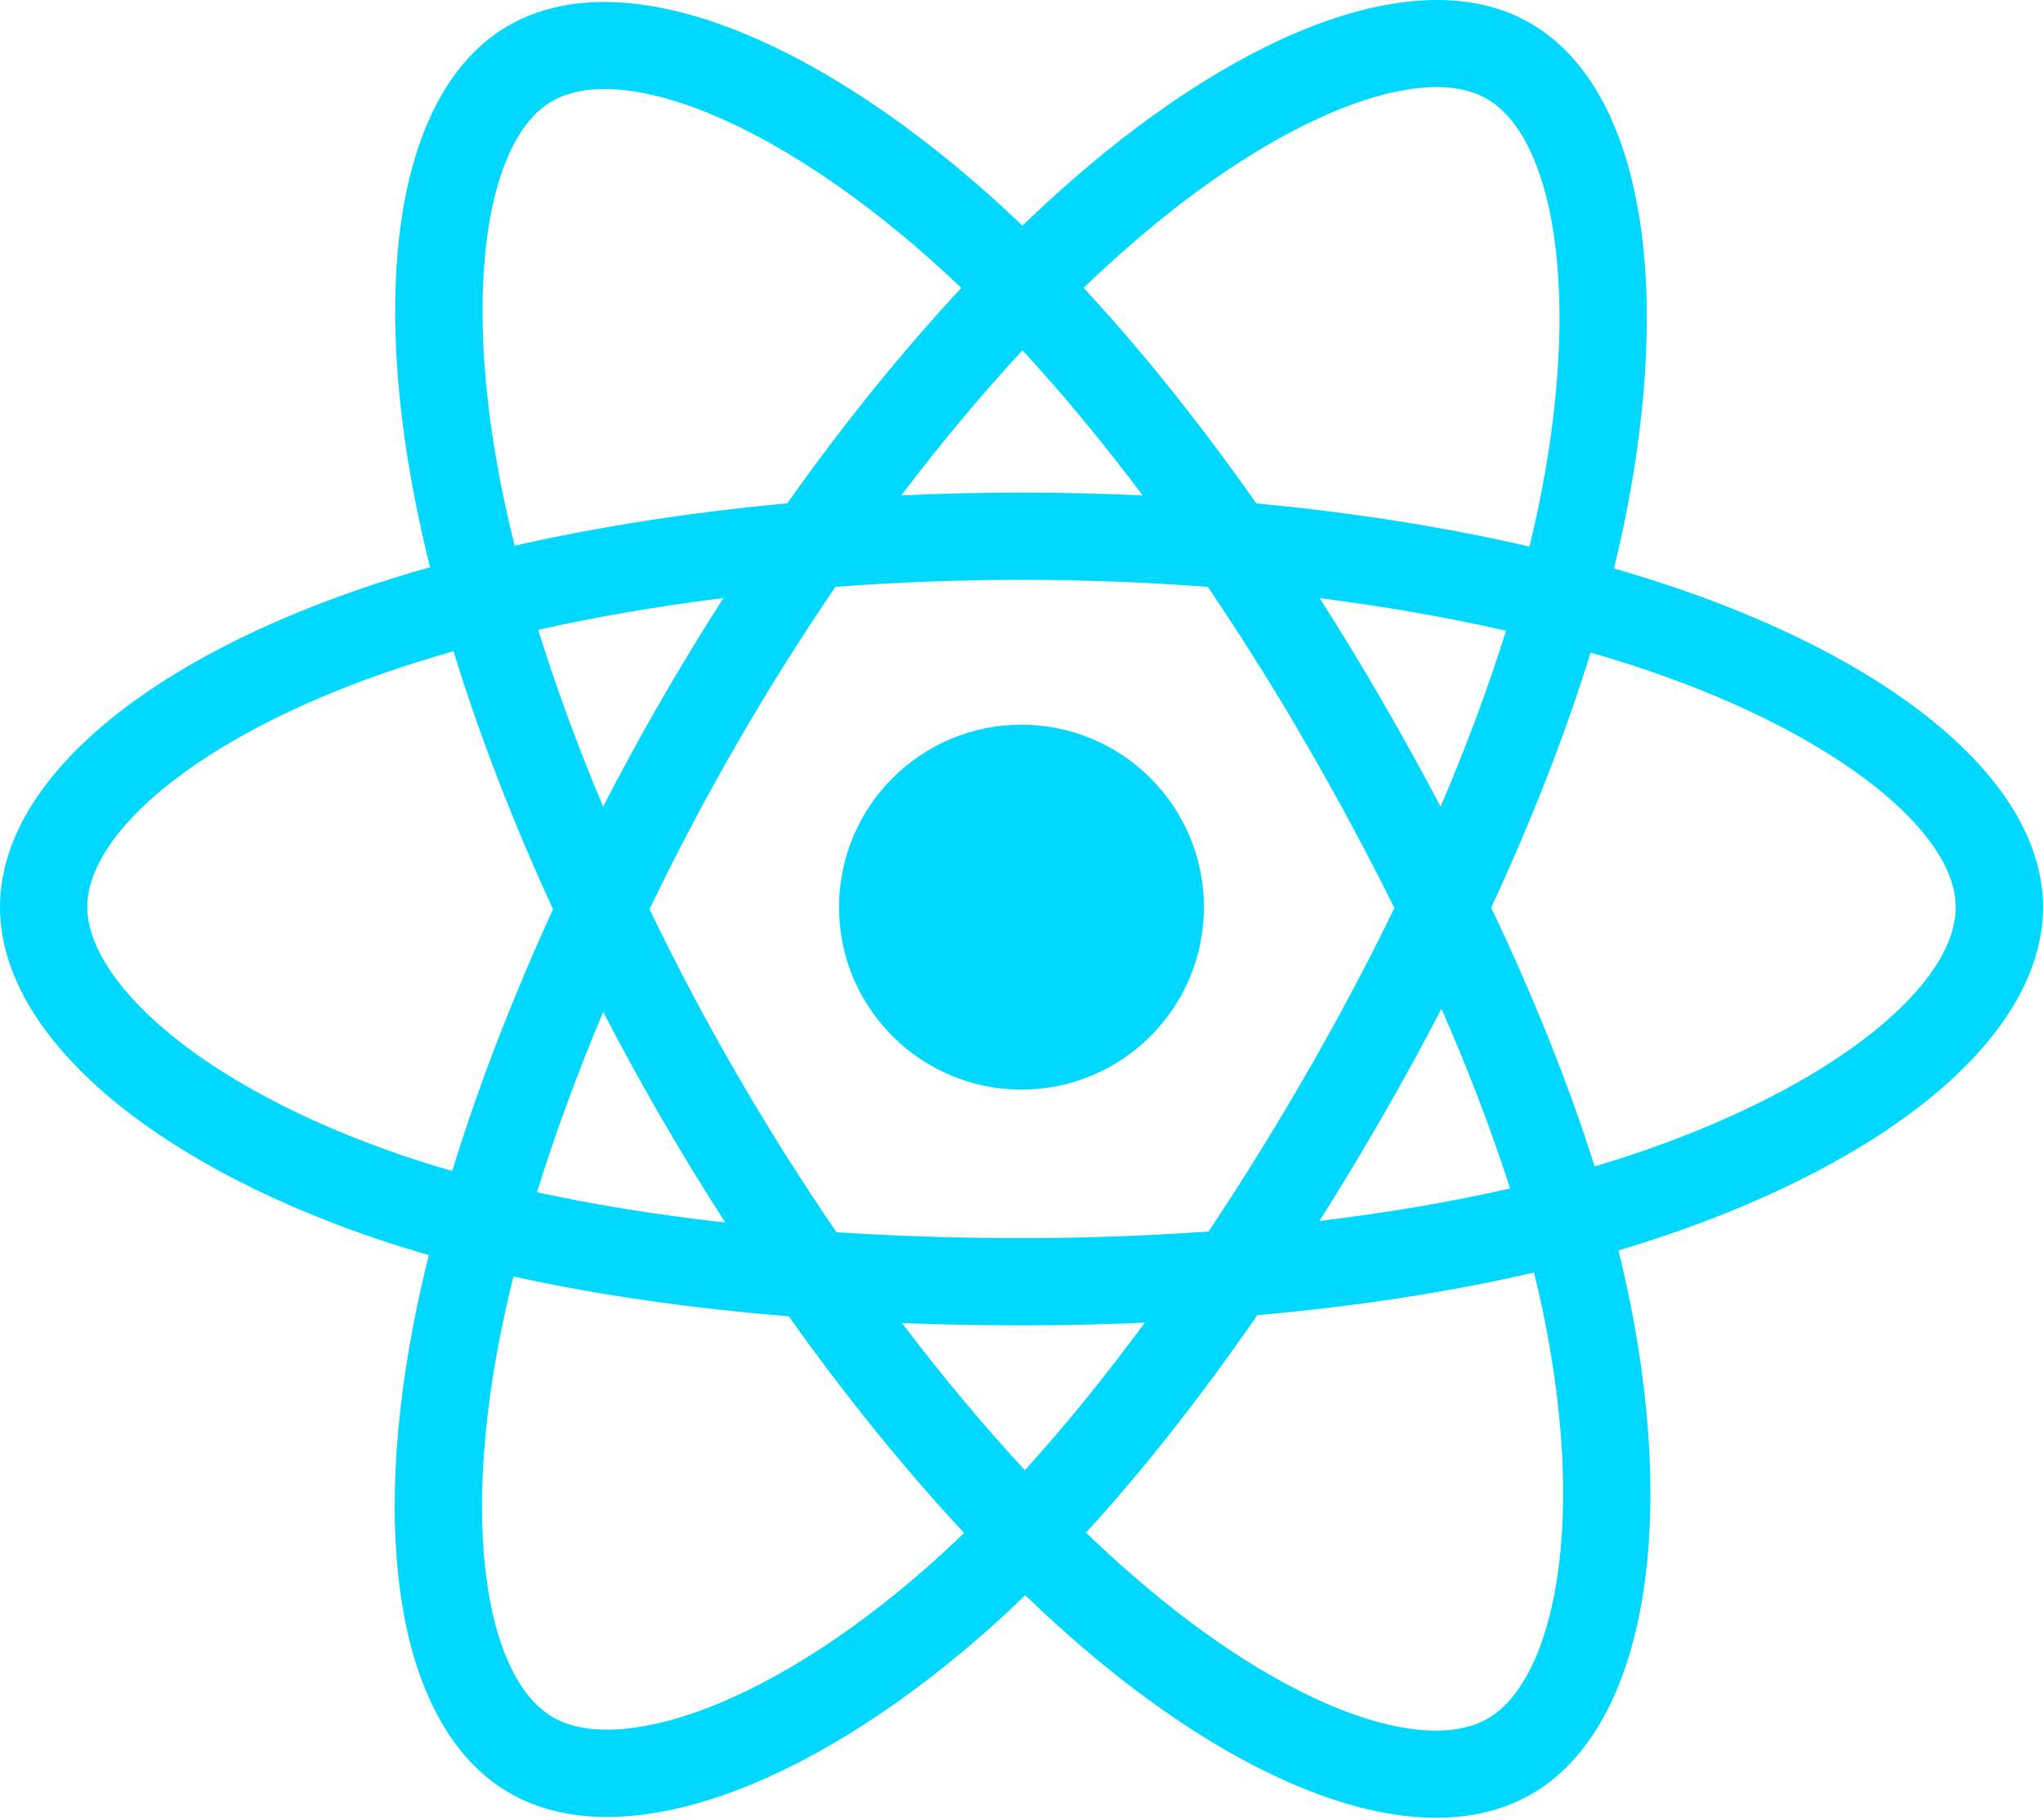
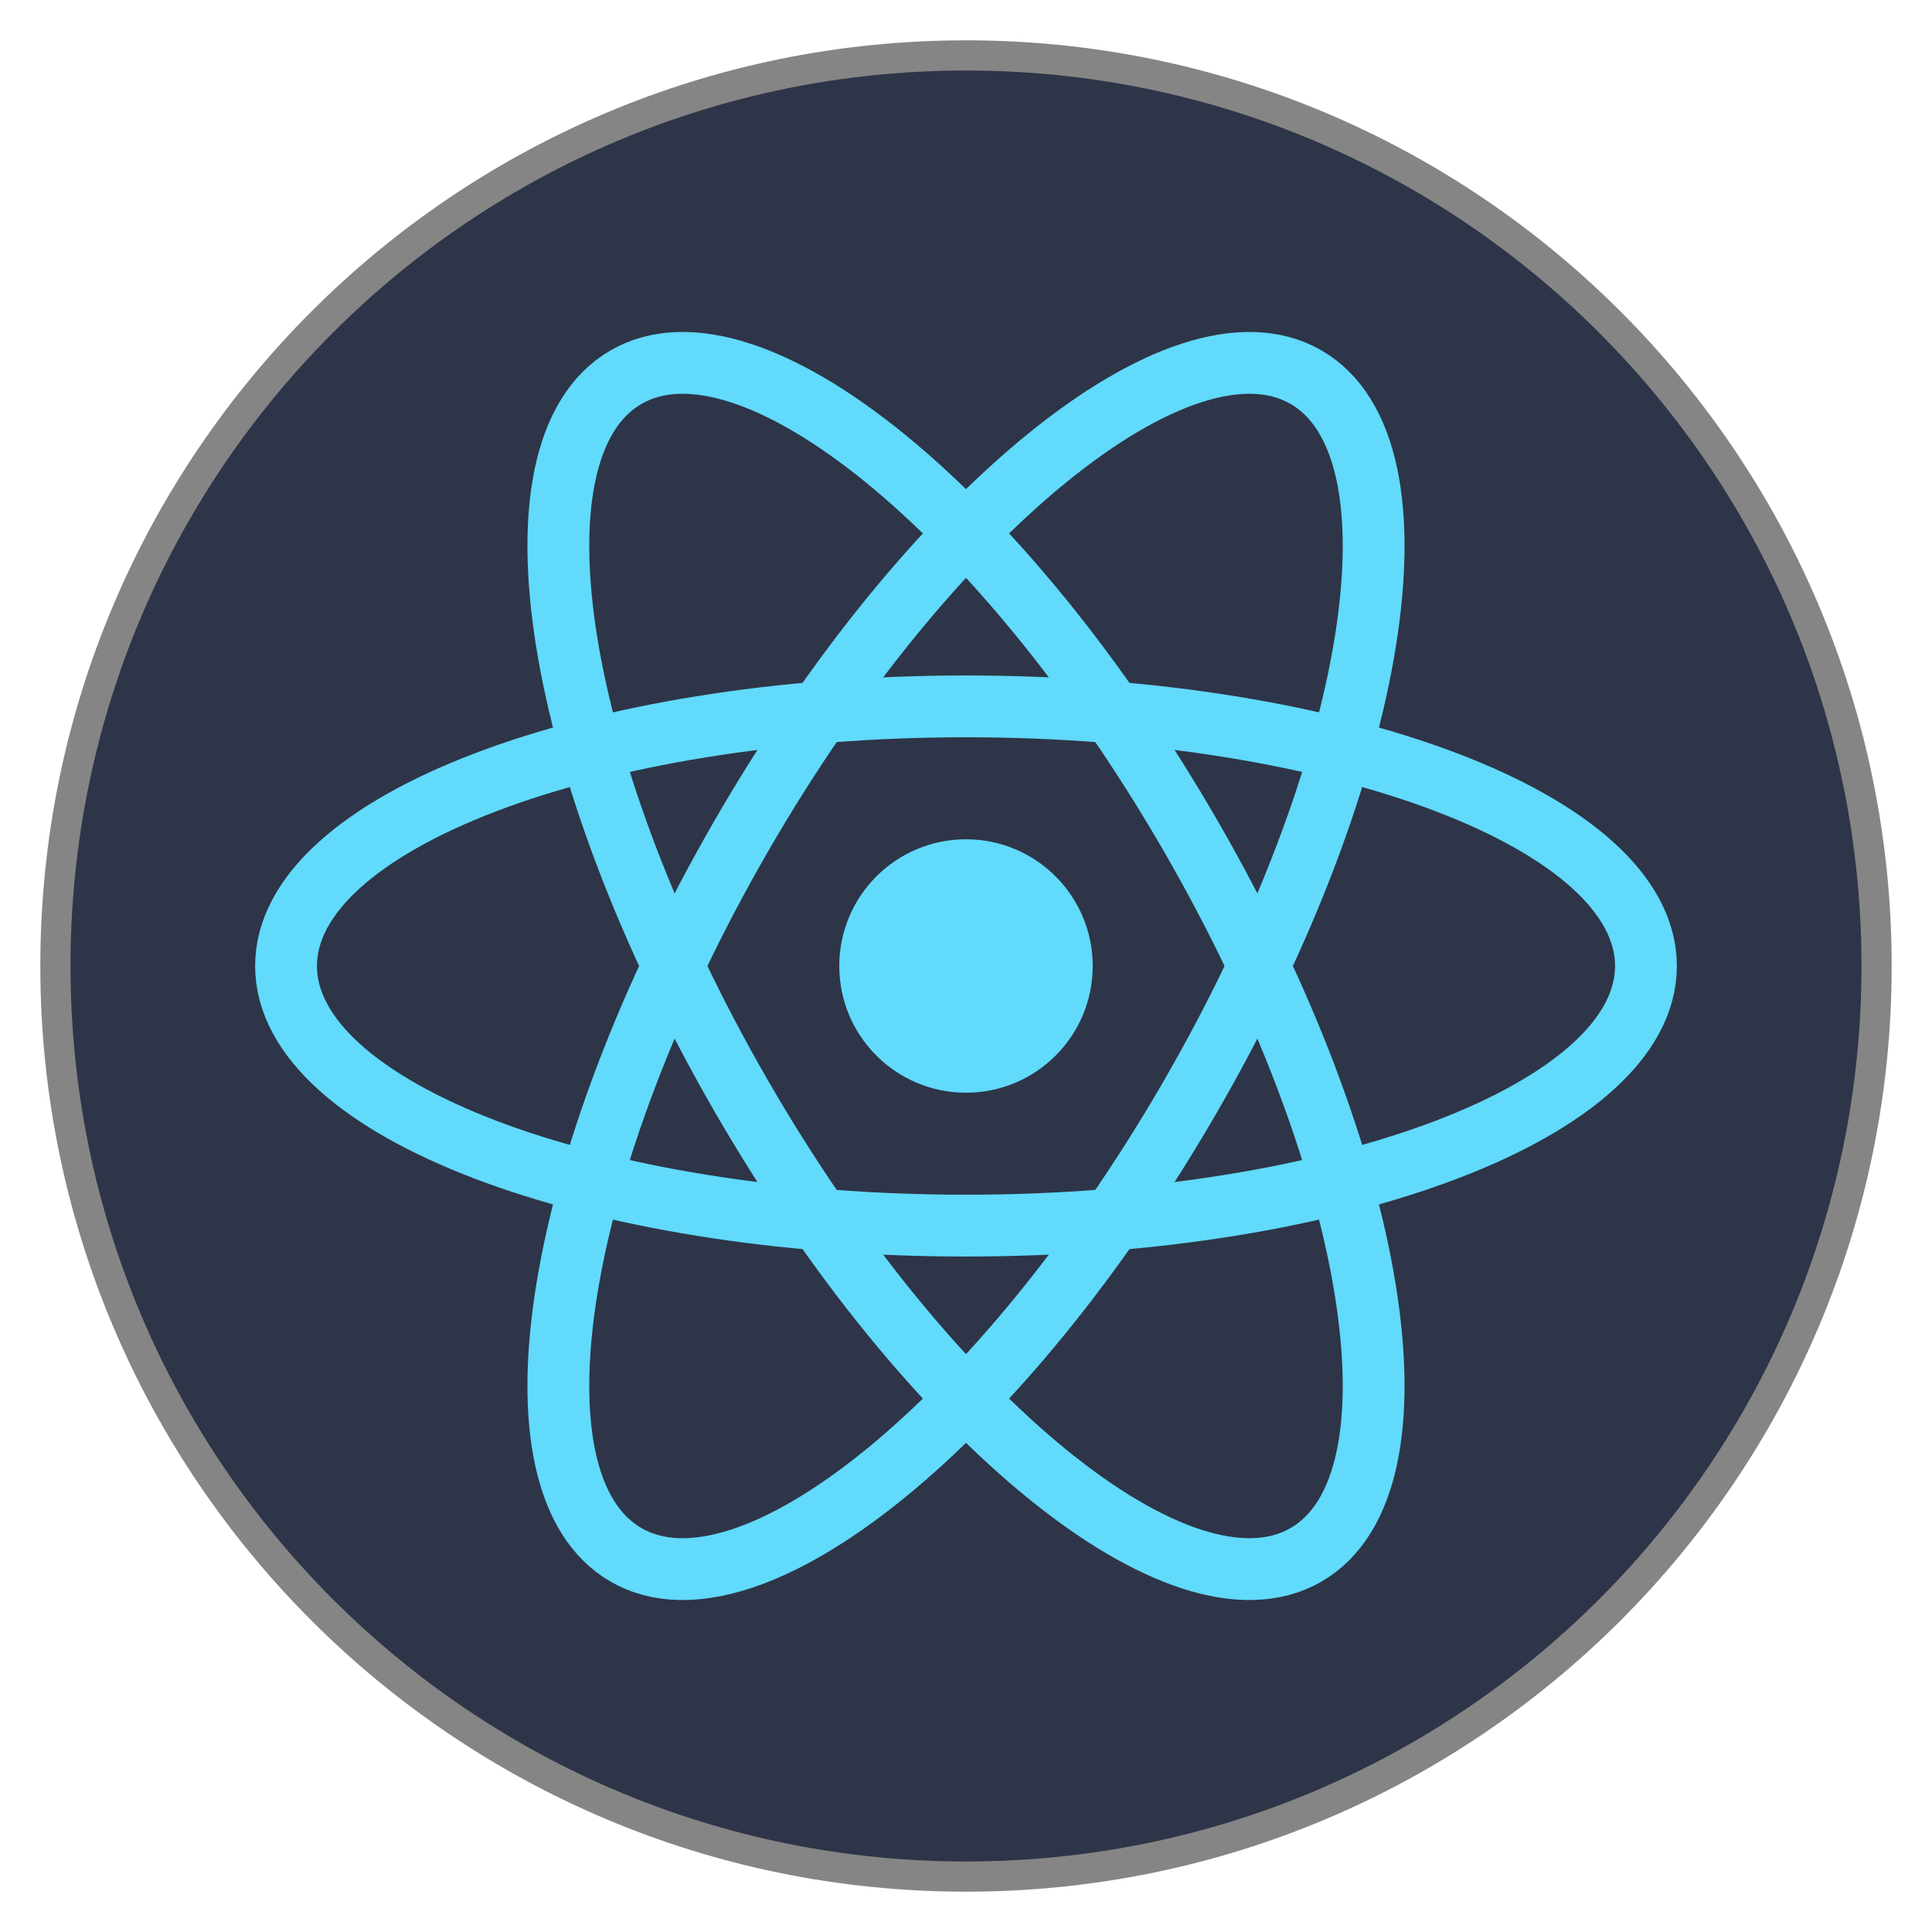
- <svg xmlns="http://www.w3.org/2000/svg" aria-hidden="true" role="img" class="iconify iconify--logos" width="35.93" height="32" preserveAspectRatio="xMidYMid meet" viewBox="0 0 256 228">
-   <path fill="#00D8FF" d="M210.483 73.824a171.49 171.49 0 0 0-8.24-2.597c.465-1.9.893-3.777 1.273-5.621c6.238-30.281 2.16-54.676-11.769-62.708c-13.355-7.7-35.196.329-57.254 19.526a171.23 171.23 0 0 0-6.375 5.848a155.866 155.866 0 0 0-4.241-3.917C100.759 3.829 77.587-4.822 63.673 3.233C50.33 10.957 46.379 33.89 51.995 62.588a170.974 170.974 0 0 0 1.892 8.48c-3.28.932-6.445 1.924-9.474 2.98C17.309 83.498 0 98.307 0 113.668c0 15.865 18.582 31.778 46.812 41.427a145.52 145.52 0 0 0 6.921 2.165a167.467 167.467 0 0 0-2.01 9.138c-5.354 28.2-1.173 50.591 12.134 58.266c13.744 7.926 36.812-.22 59.273-19.855a145.567 145.567 0 0 0 5.342-4.923a168.064 168.064 0 0 0 6.92 6.314c21.758 18.722 43.246 26.282 56.54 18.586c13.731-7.949 18.194-32.003 12.4-61.268a145.016 145.016 0 0 0-1.535-6.842c1.62-.48 3.21-.974 4.76-1.488c29.348-9.723 48.443-25.443 48.443-41.52c0-15.417-17.868-30.326-45.517-39.844Zm-6.365 70.984c-1.4.463-2.836.91-4.3 1.345c-3.24-10.257-7.612-21.163-12.963-32.432c5.106-11 9.31-21.767 12.459-31.957c2.619.758 5.16 1.557 7.61 2.4c23.69 8.156 38.14 20.213 38.14 29.504c0 9.896-15.606 22.743-40.946 31.14Zm-10.514 20.834c2.562 12.94 2.927 24.64 1.23 33.787c-1.524 8.219-4.59 13.698-8.382 15.893c-8.067 4.67-25.32-1.4-43.927-17.412a156.726 156.726 0 0 1-6.437-5.87c7.214-7.889 14.423-17.06 21.459-27.246c12.376-1.098 24.068-2.894 34.671-5.345a134.17 134.17 0 0 1 1.386 6.193ZM87.276 214.515c-7.882 2.783-14.16 2.863-17.955.675c-8.075-4.657-11.432-22.636-6.853-46.752a156.923 156.923 0 0 1 1.869-8.499c10.486 2.32 22.093 3.988 34.498 4.994c7.084 9.967 14.501 19.128 21.976 27.15a134.668 134.668 0 0 1-4.877 4.492c-9.933 8.682-19.886 14.842-28.658 17.94ZM50.35 144.747c-12.483-4.267-22.792-9.812-29.858-15.863c-6.35-5.437-9.555-10.836-9.555-15.216c0-9.322 13.897-21.212 37.076-29.293c2.813-.98 5.757-1.905 8.812-2.773c3.204 10.42 7.406 21.315 12.477 32.332c-5.137 11.18-9.399 22.249-12.634 32.792a134.718 134.718 0 0 1-6.318-1.979Zm12.378-84.26c-4.811-24.587-1.616-43.134 6.425-47.789c8.564-4.958 27.502 2.111 47.463 19.835a144.318 144.318 0 0 1 3.841 3.545c-7.438 7.987-14.787 17.08-21.808 26.988c-12.04 1.116-23.565 2.908-34.161 5.309a160.342 160.342 0 0 1-1.76-7.887Zm110.427 27.268a347.8 347.8 0 0 0-7.785-12.803c8.168 1.033 15.994 2.404 23.343 4.08c-2.206 7.072-4.956 14.465-8.193 22.045a381.151 381.151 0 0 0-7.365-13.322Zm-45.032-43.861c5.044 5.465 10.096 11.566 15.065 18.186a322.04 322.04 0 0 0-30.257-.006c4.974-6.559 10.069-12.652 15.192-18.18ZM82.802 87.83a323.167 323.167 0 0 0-7.227 13.238c-3.184-7.553-5.909-14.98-8.134-22.152c7.304-1.634 15.093-2.97 23.209-3.984a321.524 321.524 0 0 0-7.848 12.897Zm8.081 65.352c-8.385-.936-16.291-2.203-23.593-3.793c2.26-7.3 5.045-14.885 8.298-22.6a321.187 321.187 0 0 0 7.257 13.246c2.594 4.48 5.28 8.868 8.038 13.147Zm37.542 31.03c-5.184-5.592-10.354-11.779-15.403-18.433c4.902.192 9.899.29 14.978.29c5.218 0 10.376-.117 15.453-.343c-4.985 6.774-10.018 12.97-15.028 18.486Zm52.198-57.817c3.422 7.8 6.306 15.345 8.596 22.52c-7.422 1.694-15.436 3.058-23.88 4.071a382.417 382.417 0 0 0 7.859-13.026a347.403 347.403 0 0 0 7.425-13.565Zm-16.898 8.101a358.557 358.557 0 0 1-12.281 19.815a329.4 329.4 0 0 1-23.444.823c-7.967 0-15.716-.248-23.178-.732a310.202 310.202 0 0 1-12.513-19.846h.001a307.41 307.41 0 0 1-10.923-20.627a310.278 310.278 0 0 1 10.89-20.637l-.001.001a307.318 307.318 0 0 1 12.413-19.761c7.613-.576 15.42-.876 23.31-.876H128c7.926 0 15.743.303 23.354.883a329.357 329.357 0 0 1 12.335 19.695a358.489 358.489 0 0 1 11.036 20.54a329.472 329.472 0 0 1-11 20.722Zm22.56-122.124c8.572 4.944 11.906 24.881 6.52 51.026c-.344 1.668-.73 3.367-1.15 5.09c-10.622-2.452-22.155-4.275-34.23-5.408c-7.034-10.017-14.323-19.124-21.64-27.008a160.789 160.789 0 0 1 5.888-5.4c18.9-16.447 36.564-22.941 44.612-18.3ZM128 90.808c12.625 0 22.86 10.235 22.86 22.86s-10.235 22.86-22.86 22.86s-22.86-10.235-22.86-22.86s10.235-22.86 22.86-22.86Z" />
+ <svg xmlns="http://www.w3.org/2000/svg" width="512" height="512" viewBox="0 0 512 512" version="1.1" id="svg1" xml:space="preserve">
+   <defs id="defs1" />
+   <g id="layer1">
+     <circle style="fill:#2e3548;fill-opacity:1;stroke:#858585;stroke-width:8;stroke-dasharray:none;stroke-opacity:1" id="path1" cx="256" cy="256" r="241.313" />
+     <g id="g1" transform="matrix(16.38139,0,0,16.38139,256,256)">
+       <circle cx="0" cy="0" r="2.05" fill="#61dafb" id="circle1" />
+       <g stroke="#61dafb" stroke-width="1" fill="none" id="g3">
+         <ellipse rx="11" ry="4.2" id="ellipse1" cx="0" cy="0" />
+         <ellipse rx="11" ry="4.2" transform="rotate(60)" id="ellipse2" cx="0" cy="0" />
+         <ellipse rx="11" ry="4.2" transform="rotate(120)" id="ellipse3" cx="0" cy="0" />
+       </g>
+     </g>
+   </g>
</svg>
